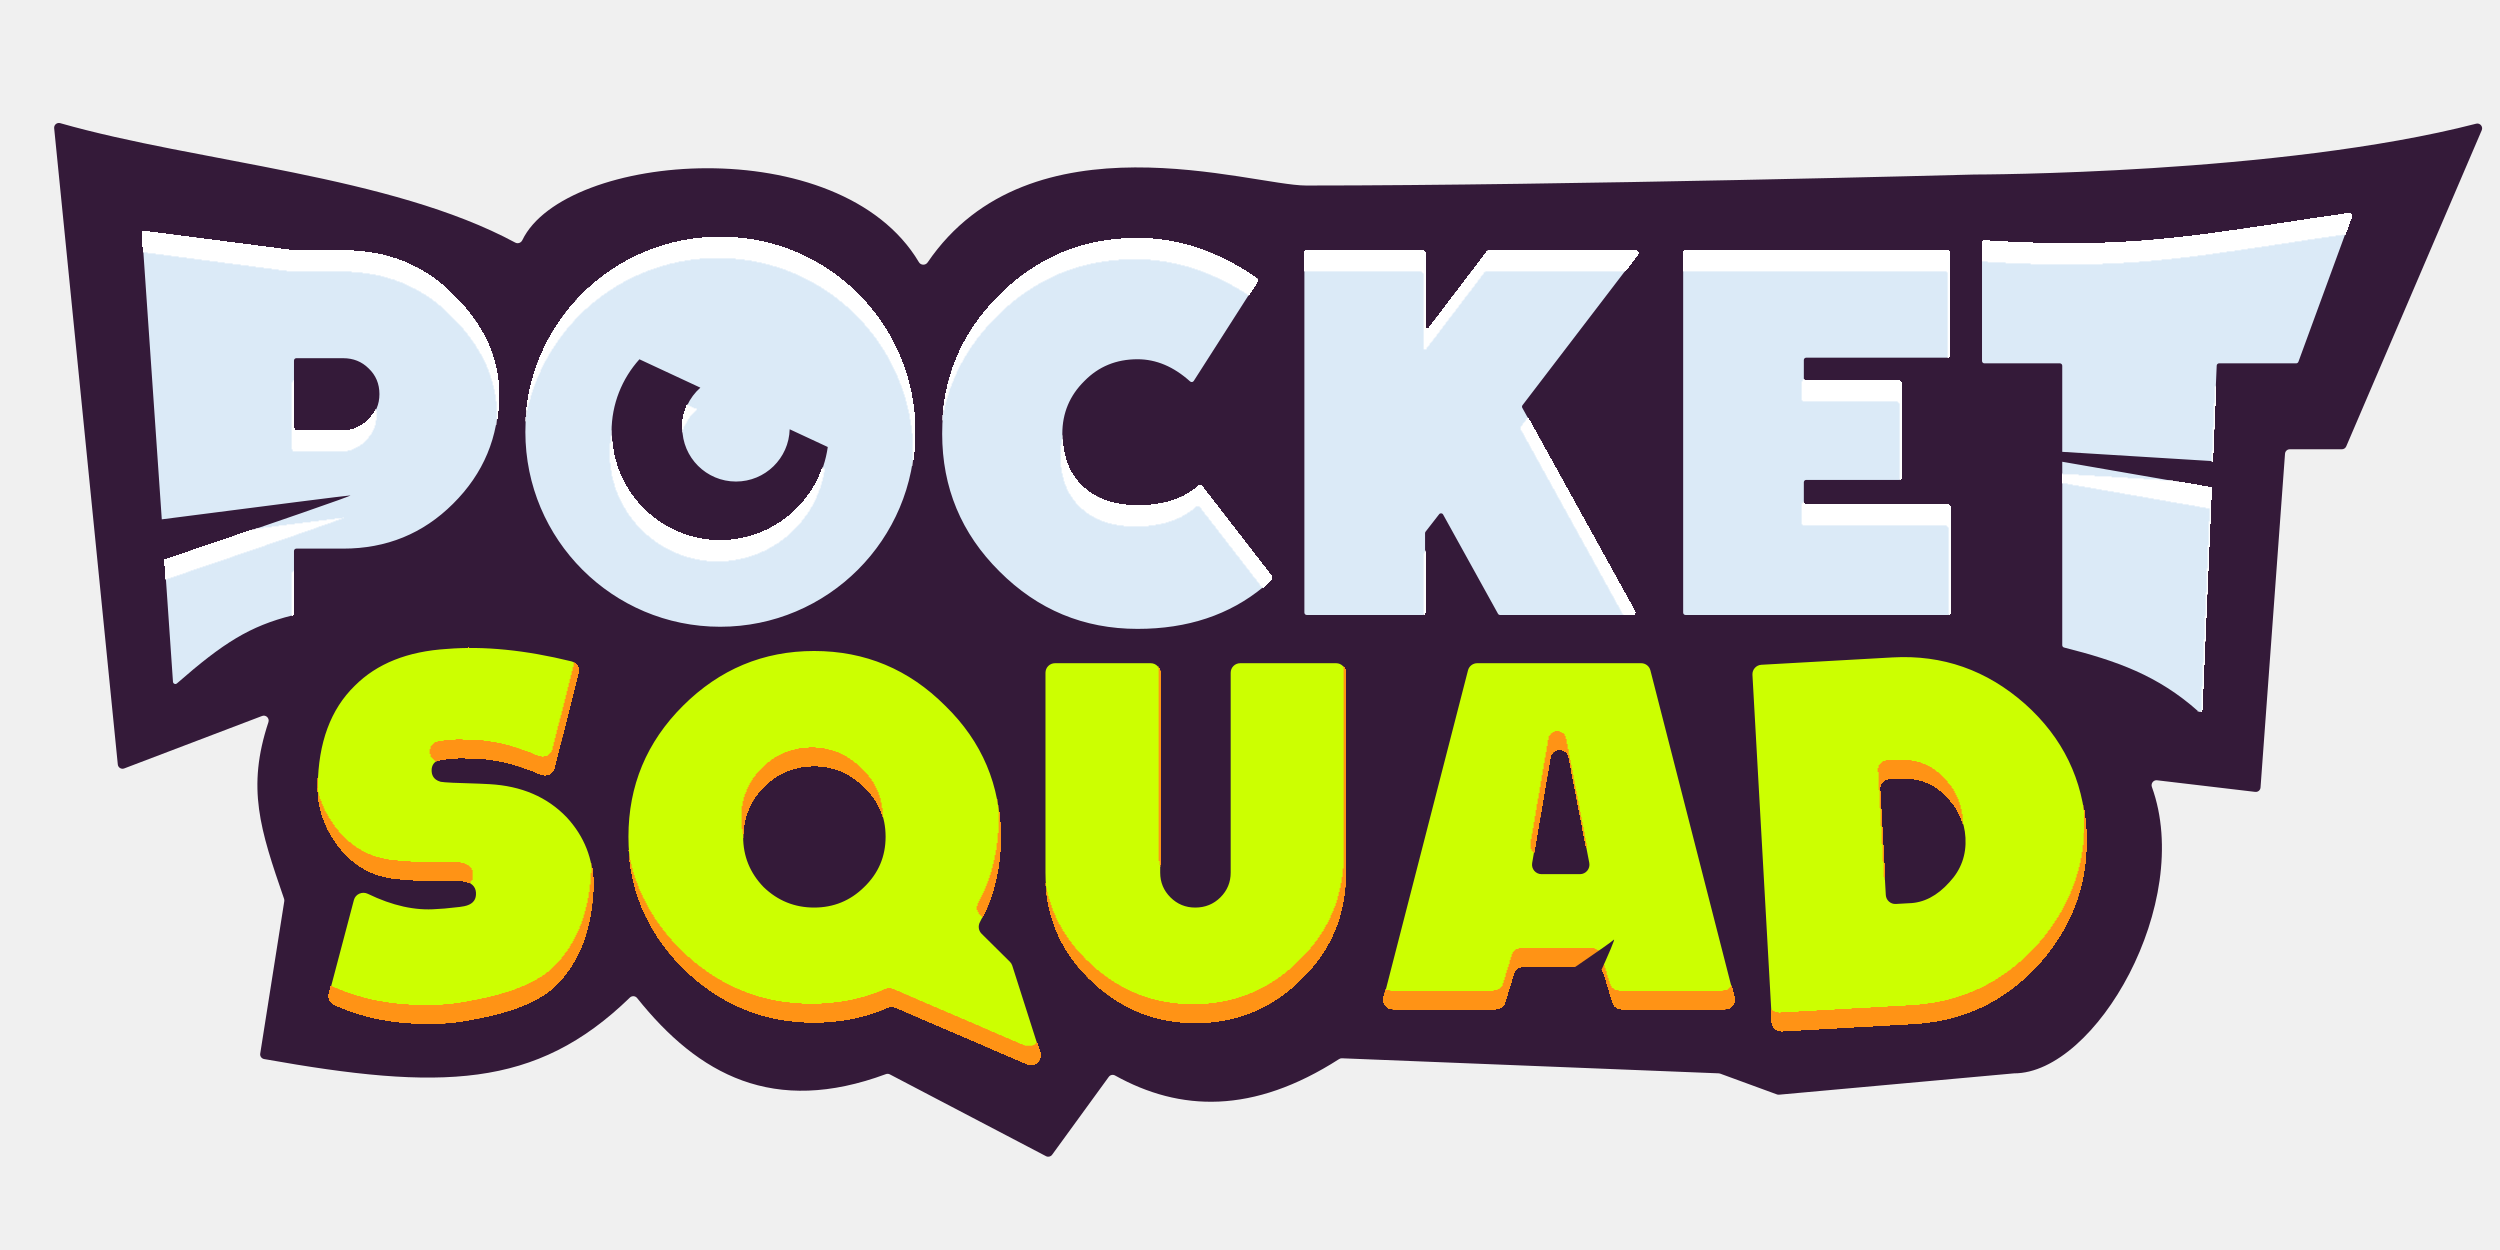
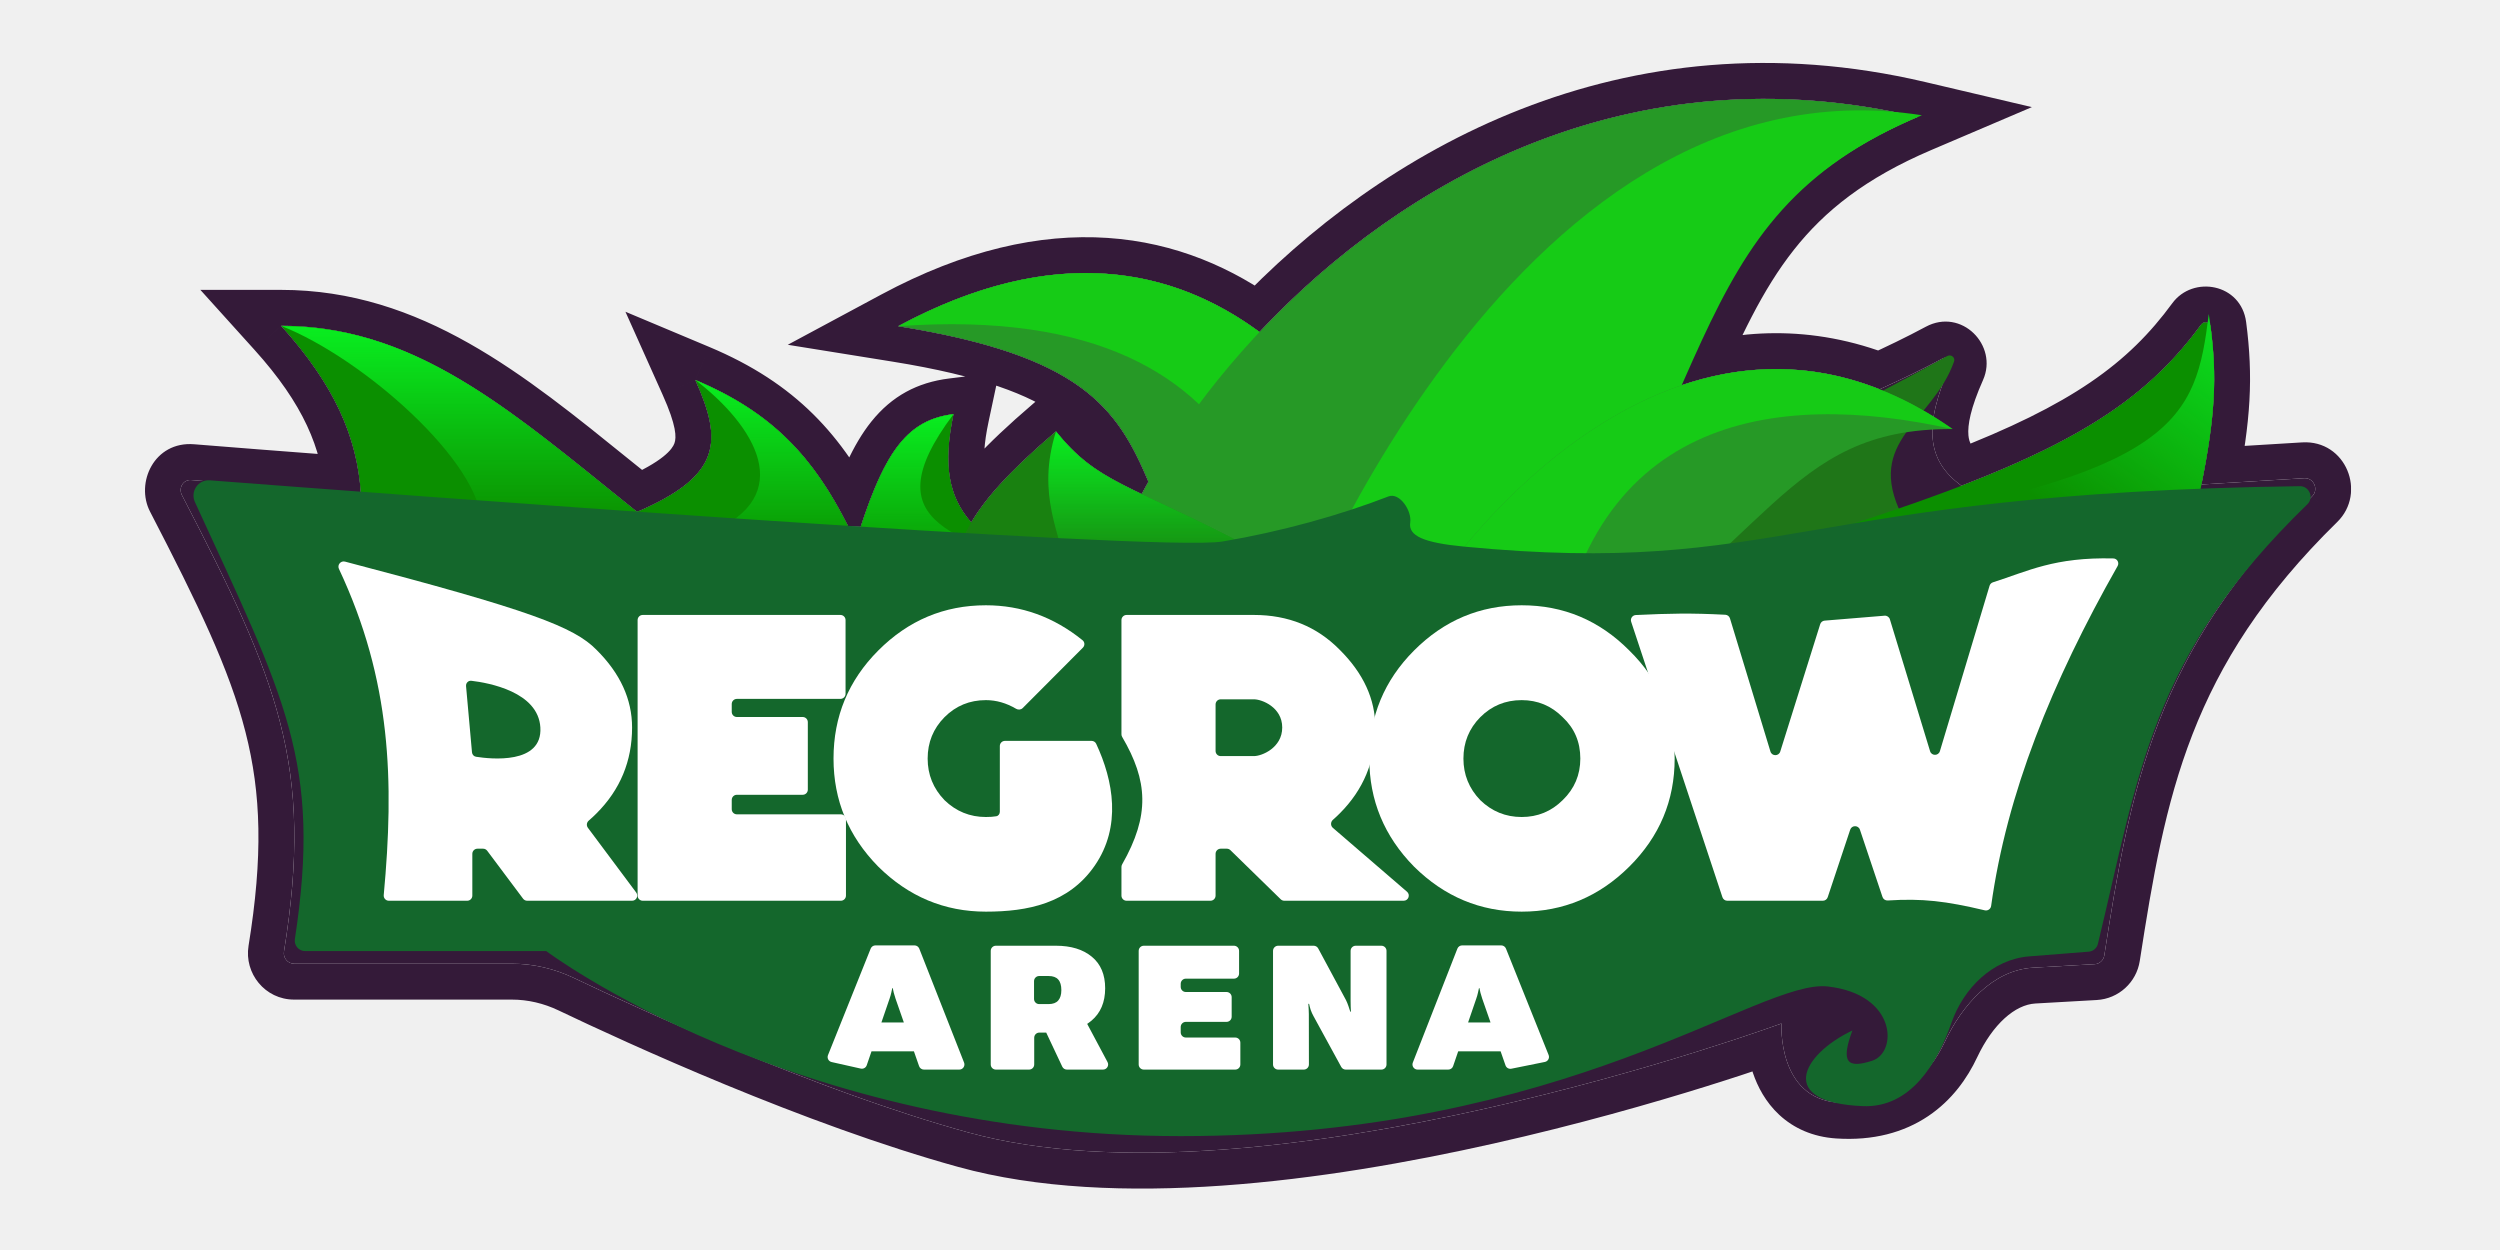
- <svg xmlns="http://www.w3.org/2000/svg" width="512" height="256" viewBox="0 0 512 256" fill="none">
-   <path d="M24.125 156.564L11.092 26.261C11.024 25.573 11.667 25.033 12.331 25.223C40.574 33.275 79.979 35.907 105.535 49.689C106.061 49.973 106.711 49.731 106.97 49.192C115.657 31.151 172.01 26.435 188.197 53.704C188.581 54.351 189.544 54.379 189.967 53.757C211.016 22.854 256.293 37.996 267.498 37.996C320.851 37.996 404.048 35.752 404.329 35.744C404.338 35.744 404.322 35.744 404.331 35.744C404.608 35.744 466.942 35.711 507.12 25.333C507.908 25.129 508.579 25.923 508.259 26.671L480.508 91.422C480.355 91.78 480.003 92.012 479.614 92.012H468.943C468.433 92.012 468.01 92.405 467.973 92.913L462.956 161.284C462.915 161.837 462.422 162.244 461.872 162.179L441.759 159.801C441.017 159.714 440.453 160.463 440.707 161.166C449.311 184.932 429.204 219.826 412.46 219.826L364.346 224.194C364.203 224.207 364.058 224.188 363.923 224.138L352.292 219.878C352.197 219.844 352.097 219.824 351.996 219.82L274.822 216.737C274.621 216.729 274.42 216.785 274.251 216.894C256.59 228.247 241.623 227.64 228.358 220.259C227.923 220.017 227.373 220.132 227.08 220.535L215.469 236.499C215.185 236.89 214.658 237.013 214.231 236.789L182.232 220.029C181.986 219.9 181.692 219.885 181.431 219.981C158.418 228.507 143.071 220.156 130.471 204.39C130.106 203.934 129.417 203.896 128.998 204.303C109.696 223.055 90.211 223.338 54.091 216.894C53.57 216.801 53.209 216.307 53.292 215.784L58.222 184.556C58.247 184.399 58.232 184.235 58.18 184.085C53.253 169.785 50.498 161.416 54.974 147.893C55.236 147.1 54.464 146.332 53.683 146.629L25.439 157.376C24.84 157.604 24.189 157.201 24.125 156.564Z" fill="#341A39" />
-   <g filter="url(#filter0_i_2274_98064)">
-     <path fill-rule="evenodd" clip-rule="evenodd" d="M450.993 145.312C450.976 145.726 450.48 145.931 450.17 145.655C441.9 138.29 433.457 135.336 422.716 132.611C422.5 132.556 422.348 132.361 422.348 132.138V94.566C430.299 95.945 440.668 97.744 452.921 99.87L450.993 145.312ZM453.151 94.436C440.796 93.669 430.347 93.024 422.348 92.536V74.898C422.348 74.629 422.13 74.412 421.861 74.412H406.402C406.133 74.412 405.916 74.194 405.916 73.925V49.773C405.916 49.492 406.16 49.27 406.44 49.288C432.723 50.959 445.793 48.986 467.852 45.657C471.915 45.044 476.282 44.385 481.092 43.695C481.456 43.642 481.745 43.998 481.618 44.343L470.716 74.093C470.646 74.284 470.463 74.412 470.259 74.412H454.467C454.206 74.412 453.992 74.617 453.981 74.877L453.151 94.436ZM369.911 73.251C369.642 73.251 369.425 73.469 369.425 73.738V77.492C369.425 77.761 369.642 77.978 369.911 77.978H388.914C389.183 77.978 389.401 78.196 389.401 78.465V97.797C389.401 98.066 389.183 98.284 388.914 98.284H369.911C369.642 98.284 369.425 98.501 369.425 98.77V102.901C369.425 103.169 369.642 103.387 369.911 103.387H398.929C399.198 103.387 399.415 103.605 399.415 103.873V125.462C399.415 125.731 399.198 125.948 398.929 125.948H345.197C344.928 125.948 344.711 125.731 344.711 125.462V51.821C344.711 51.552 344.928 51.334 345.197 51.334H398.821C399.09 51.334 399.308 51.552 399.308 51.821V72.765C399.308 73.034 399.09 73.251 398.821 73.251H369.911ZM291.852 109.194C291.852 109.086 291.888 108.981 291.954 108.896L294.738 105.312C294.952 105.037 295.379 105.07 295.548 105.375L306.789 125.697C306.875 125.852 307.038 125.948 307.215 125.948H334.372C334.742 125.948 334.977 125.551 334.798 125.227L311.766 83.521C311.673 83.352 311.688 83.144 311.806 82.99L335.406 52.116C335.651 51.796 335.423 51.334 335.02 51.334H304.962C304.81 51.334 304.667 51.406 304.575 51.526L292.726 67.107C292.444 67.478 291.852 67.278 291.852 66.813V51.821C291.852 51.552 291.634 51.334 291.366 51.334H267.624C267.356 51.334 267.138 51.552 267.138 51.821V125.462C267.138 125.731 267.356 125.948 267.624 125.948H291.366C291.634 125.948 291.852 125.731 291.852 125.462V109.194ZM260.376 117.981C260.526 118.175 260.508 118.45 260.335 118.623L258.754 120.2C251.826 125.93 243.229 128.795 232.963 128.795C221.943 128.795 212.52 124.874 204.695 117.031C196.87 109.26 192.957 99.859 192.957 88.829C192.957 77.763 196.87 68.327 204.695 60.52C212.52 52.713 221.943 48.809 232.963 48.809C241.3 48.809 249.428 51.55 257.348 57.03C257.562 57.178 257.62 57.47 257.48 57.689L244.479 78.02C244.315 78.277 243.957 78.32 243.73 78.116C240.372 75.088 236.783 73.573 232.963 73.573C228.619 73.573 224.994 75.06 222.086 78.032C219.071 81.004 217.564 84.603 217.564 88.829C217.564 93.377 218.856 96.905 221.44 99.412C224.168 102.169 228.009 103.548 232.963 103.548C238.318 103.548 242.475 102.221 245.433 99.569C245.65 99.375 245.987 99.398 246.165 99.627L260.376 117.981ZM147.491 128.36C169.526 128.36 187.388 110.498 187.388 88.463C187.388 66.43 169.526 48.567 147.491 48.567C125.457 48.567 107.595 66.43 107.595 88.463C107.595 110.498 125.457 128.36 147.491 128.36ZM147.491 110.711C135.204 110.711 125.244 100.751 125.244 88.463C125.244 82.741 127.404 77.523 130.954 73.581L143.434 79.394C141.164 81.408 139.733 84.348 139.733 87.622C139.733 93.696 144.657 98.62 150.731 98.62C156.708 98.62 161.571 93.853 161.726 87.914L169.527 91.547C168.026 102.375 158.732 110.711 147.491 110.711ZM60.208 73.845C60.208 73.576 60.425 73.359 60.694 73.359H70.276C72.358 73.359 74.099 74.057 75.499 75.454C76.971 76.85 77.707 78.605 77.707 80.718C77.707 82.795 76.971 84.532 75.499 85.928C74.099 87.433 72.358 88.185 70.276 88.185H60.694C60.425 88.185 60.208 87.967 60.208 87.698V73.845ZM60.208 51.334H70.276C79.286 51.334 86.788 54.361 92.783 60.413C99.029 66.572 102.152 73.341 102.152 80.718C102.152 89.492 99.029 96.977 92.783 103.172C86.645 109.296 79.142 112.358 70.276 112.358H60.694C60.425 112.358 60.208 112.575 60.208 112.844V125.567C60.208 125.791 60.053 125.986 59.836 126.041C51.14 128.246 45.761 131.632 36.236 139.961C35.933 140.227 35.453 140.033 35.426 139.631L33.706 114.68C57.309 106.657 72.428 101.437 71.734 101.462C71.07 101.485 56.063 103.4 33.133 106.362L29.102 47.89C29.081 47.584 29.346 47.334 29.65 47.374L60.208 51.334Z" fill="#DBEAF7" />
-   </g>
-   <g filter="url(#filter1_i_2274_98064)">
-     <path fill-rule="evenodd" clip-rule="evenodd" d="M90.251 160.11C89.835 159.993 89.503 159.839 89.255 159.647C88.581 159.134 88.304 158.363 88.425 157.335C88.587 156.441 89.123 155.87 90.033 155.621C90.439 155.533 91.406 155.418 92.937 155.276C93.89 155.196 95.941 155.233 99.092 155.387C102.845 155.754 106.73 156.813 110.746 158.563C111.881 159.057 113.212 158.444 113.515 157.244L118.428 137.789C118.689 136.754 118.068 135.701 117.032 135.446C107.606 133.126 99.109 132.278 91.541 132.9C83.469 133.393 77.169 135.913 72.641 140.461C67.716 145.266 65.195 152.086 65.078 160.919C65.092 165.417 66.486 169.491 69.26 173.14C72.401 177.316 76.543 179.604 81.687 180.003C83.714 180.245 86.863 180.366 91.133 180.363L92.718 180.287C93.812 180.302 94.721 180.377 95.445 180.513C96.903 180.987 97.58 181.909 97.476 183.277C97.399 184.508 96.6 185.28 95.077 185.592C94.774 185.675 93.891 185.786 92.429 185.924C91.614 186.032 90.61 186.115 89.417 186.173C85.052 186.532 80.359 185.494 75.338 183.056C74.197 182.502 72.804 183.093 72.48 184.32L67.414 203.492C67.182 204.372 67.588 205.3 68.413 205.686C75.198 208.86 83.175 210.113 92.343 209.446C102.865 208.051 110.035 205.488 113.85 201.759C118.702 196.855 121.256 190.017 121.513 181.245C121.494 175.929 119.681 171.313 116.074 167.398C112.079 163.228 106.81 160.961 100.267 160.596L98.161 160.494C93.578 160.375 90.941 160.247 90.251 160.11ZM176.969 161.103C174.137 158.277 170.725 156.864 166.732 156.864C162.672 156.864 159.225 158.277 156.393 161.103C153.595 163.928 152.196 167.35 152.196 171.367C152.196 175.35 153.595 178.788 156.393 181.682C159.294 184.473 162.74 185.869 166.732 185.869C170.725 185.869 174.137 184.473 176.969 181.682C179.904 178.856 181.371 175.418 181.371 171.367C181.371 167.247 179.904 163.826 176.969 161.103ZM183.405 206.284C182.893 206.064 182.312 206.076 181.802 206.301C177.175 208.34 172.152 209.359 166.732 209.359C156.393 209.359 147.436 205.631 139.861 198.176C132.422 190.652 128.703 181.716 128.703 171.367C128.703 160.915 132.422 151.979 139.861 144.558C147.368 137.068 156.325 133.323 166.732 133.323C177.174 133.323 186.131 137.068 193.604 144.558C201.145 151.911 204.916 160.847 204.916 171.367C204.916 177.741 203.508 183.565 200.692 188.838C200.273 189.624 200.394 190.597 201.027 191.224L206.829 196.972C207.052 197.192 207.218 197.464 207.313 197.762L212.978 215.513C213.485 217.102 211.888 218.551 210.355 217.891L183.405 206.284ZM417.687 197.222C410.745 204.933 402.12 209.078 391.814 209.656L364.944 211.164C363.871 211.224 362.952 210.404 362.892 209.331L358.9 138.198C358.84 137.125 359.661 136.206 360.734 136.146L387.604 134.638C397.839 134.064 406.874 137.236 414.709 144.154C422.472 151.076 426.643 159.678 427.22 169.961C427.797 180.244 424.619 189.331 417.687 197.222ZM402.528 171.563C402.34 168.219 400.984 165.32 398.461 162.865C396.005 160.334 392.849 159.176 388.993 159.393L386.827 159.514C385.754 159.574 384.933 160.493 384.994 161.566L386.213 183.298C386.273 184.371 387.192 185.192 388.265 185.131L390.917 184.982C393.95 184.92 396.726 183.484 399.243 180.674C401.631 178.124 402.725 175.087 402.528 171.563ZM311.869 197.972C311.014 197.972 310.259 198.53 310.009 199.347L308.19 205.278C307.94 206.095 307.185 206.653 306.33 206.653H285.3C284.029 206.653 283.099 205.454 283.416 204.223L300.645 137.287C300.866 136.427 301.641 135.826 302.529 135.826H336.117C337.006 135.826 337.781 136.428 338.002 137.288L355.157 204.224C355.473 205.455 354.543 206.653 353.273 206.653H332.146C331.287 206.653 330.53 206.09 330.283 205.268L328.505 199.357C328.258 198.535 327.501 197.972 326.642 197.972H311.869ZM323.573 179.027C324.795 179.027 325.714 177.913 325.483 176.713L321.311 155.077C320.901 152.951 317.848 152.984 317.483 155.118L313.786 176.754C313.583 177.942 314.499 179.027 315.704 179.027H323.573ZM275.587 137.771C275.587 136.697 274.716 135.826 273.642 135.826H253.988C252.914 135.826 252.043 136.697 252.043 137.771V178.72C252.043 180.695 251.343 182.38 249.944 183.776C248.545 185.172 246.822 185.87 244.775 185.87C242.795 185.87 241.106 185.172 239.707 183.776C238.308 182.38 237.609 180.695 237.609 178.72V137.771C237.609 136.697 236.738 135.826 235.663 135.826H216.061C214.986 135.826 214.115 136.697 214.115 137.771V178.72C214.115 187.265 217.101 194.482 223.072 200.372C229.249 206.432 236.483 209.461 244.775 209.461C253.271 209.461 260.539 206.432 266.579 200.372C272.585 194.482 275.587 187.265 275.587 178.72V137.771Z" fill="#CCFF01" />
-   </g>
-   <path d="M330.489 192.465C331.369 191.559 324.196 207.003 322.254 210.631C322.034 211.042 321.551 211.175 321.129 210.978L312.238 206.818C311.552 206.497 311.477 205.552 312.106 205.13C318.71 200.695 329.774 193.203 330.489 192.465Z" fill="#341A39" />
+ <svg xmlns="http://www.w3.org/2000/svg" width="478" height="239" viewBox="0 0 478 239" fill="none">
+   <mask id="path-1-outside-1_901_1466" maskUnits="userSpaceOnUse" x="27.543" y="11.906" width="422" height="216" fill="black">
+     <rect fill="white" x="27.543" y="11.906" width="422" height="216" />
+     <path fill-rule="evenodd" clip-rule="evenodd" d="M321.287 73.735C331.474 50.096 339.502 33.919 366.566 22.373C311.778 9.482 267.942 34.623 240.811 63.48C224.342 51.349 201.694 46.272 171.738 62.367C206.624 67.978 213.551 77.791 219.579 92.094C219.132 92.891 218.7 93.682 218.285 94.466C210.639 90.798 206.781 88.515 201.894 82.496C192.844 90.239 188.409 95.319 185.696 99.891C181.313 94.913 180.263 88.782 182.305 79.181C173.635 80.253 169.333 86.136 164.559 100.735C163.759 100.69 162.956 100.645 162.151 100.6C155.572 87.518 147.761 78.88 132.958 72.665C138.267 84.509 137.863 90.964 121.805 97.885C119.874 96.34 117.972 94.803 116.092 93.284L116.089 93.282L116.089 93.282C95.624 76.746 77.73 62.288 53.751 62.288C63.871 73.502 68.293 83.478 68.995 94.308C53.817 93.161 42.068 92.227 36.566 91.784C35.029 91.66 34.072 93.293 34.781 94.662C53.134 130.111 60.071 146.393 54.295 181.947C54.1 183.148 55.02 184.261 56.237 184.261H97.863C101.98 184.261 106.029 185.219 109.744 186.994C122.767 193.215 156.107 208.513 185.056 216.506C241.625 232.123 340.609 195.692 340.609 195.692C340.609 195.692 339.804 210.045 351.513 210.824C362.992 211.589 368.838 205.577 371.815 199.255C375.138 192.199 380.993 185.458 388.779 185.016L400.512 184.351C401.436 184.298 402.198 183.603 402.34 182.689C407.27 150.936 412.1 124.251 442.076 94.903C443.392 93.614 442.411 91.326 440.571 91.435C433.881 91.83 427.322 92.232 420.908 92.635C423.548 79.514 423.899 71.98 422.658 62.475C422.543 61.594 421.402 61.326 420.877 62.042C411.417 74.942 399.399 83.495 375.038 92.874C368.325 88.012 367.774 81.368 372.885 69.87C373.277 68.988 372.304 68.066 371.455 68.523C367.585 70.605 363.592 72.525 359.389 74.436C345.584 68.968 332.651 69.825 321.287 73.735Z" />
+   </mask>
+   <path fill-rule="evenodd" clip-rule="evenodd" d="M321.287 73.735C331.474 50.096 339.502 33.919 366.566 22.373C311.778 9.482 267.942 34.623 240.811 63.48C224.342 51.349 201.694 46.272 171.738 62.367C206.624 67.978 213.551 77.791 219.579 92.094C219.132 92.891 218.7 93.682 218.285 94.466C210.639 90.798 206.781 88.515 201.894 82.496C192.844 90.239 188.409 95.319 185.696 99.891C181.313 94.913 180.263 88.782 182.305 79.181C173.635 80.253 169.333 86.136 164.559 100.735C163.759 100.69 162.956 100.645 162.151 100.6C155.572 87.518 147.761 78.88 132.958 72.665C138.267 84.509 137.863 90.964 121.805 97.885C119.874 96.34 117.972 94.803 116.092 93.284L116.089 93.282L116.089 93.282C95.624 76.746 77.73 62.288 53.751 62.288C63.871 73.502 68.293 83.478 68.995 94.308C53.817 93.161 42.068 92.227 36.566 91.784C35.029 91.66 34.072 93.293 34.781 94.662C53.134 130.111 60.071 146.393 54.295 181.947C54.1 183.148 55.02 184.261 56.237 184.261H97.863C101.98 184.261 106.029 185.219 109.744 186.994C122.767 193.215 156.107 208.513 185.056 216.506C241.625 232.123 340.609 195.692 340.609 195.692C340.609 195.692 339.804 210.045 351.513 210.824C362.992 211.589 368.838 205.577 371.815 199.255C375.138 192.199 380.993 185.458 388.779 185.016L400.512 184.351C401.436 184.298 402.198 183.603 402.34 182.689C407.27 150.936 412.1 124.251 442.076 94.903C443.392 93.614 442.411 91.326 440.571 91.435C433.881 91.83 427.322 92.232 420.908 92.635C423.548 79.514 423.899 71.98 422.658 62.475C422.543 61.594 421.402 61.326 420.877 62.042C411.417 74.942 399.399 83.495 375.038 92.874C368.325 88.012 367.774 81.368 372.885 69.87C373.277 68.988 372.304 68.066 371.455 68.523C367.585 70.605 363.592 72.525 359.389 74.436C345.584 68.968 332.651 69.825 321.287 73.735Z" fill="#341A39" />
+   <path d="M366.566 22.373L369.259 28.686L388.492 20.481L368.138 15.692L366.566 22.373ZM321.287 73.735L314.984 71.019L308.839 85.277L323.52 80.225L321.287 73.735ZM240.811 63.48L236.74 69.006L241.641 72.617L245.811 68.181L240.811 63.48ZM171.738 62.367L168.489 56.321L150.62 65.922L170.648 69.143L171.738 62.367ZM219.579 92.094L225.566 95.45L227.207 92.522L225.904 89.428L219.579 92.094ZM218.285 94.466L215.316 100.654L221.259 103.506L224.348 97.682L218.285 94.466ZM201.894 82.496L207.223 78.17L202.784 72.702L197.432 77.28L201.894 82.496ZM185.696 99.891L180.545 104.427L186.781 111.51L191.598 103.394L185.696 99.891ZM182.305 79.181L189.019 80.609L191.023 71.188L181.463 72.369L182.305 79.181ZM164.559 100.735L164.178 107.588L169.443 107.88L171.082 102.868L164.559 100.735ZM162.151 100.6L156.02 103.684L157.803 107.229L161.764 107.453L162.151 100.6ZM132.958 72.665L135.615 66.337L119.583 59.606L126.695 75.473L132.958 72.665ZM121.805 97.885L117.517 103.244L120.736 105.82L124.521 104.188L121.805 97.885ZM116.092 93.284L120.405 87.945L120.398 87.939L120.391 87.934L116.092 93.284ZM116.089 93.282L111.236 98.135L111.5 98.398L111.79 98.632L116.089 93.282ZM116.089 93.282L120.942 88.429L120.685 88.172L120.403 87.943L116.089 93.282ZM53.751 62.288V55.425H38.312L48.656 66.887L53.751 62.288ZM68.995 94.308L68.478 101.152L76.356 101.746L75.844 93.863L68.995 94.308ZM36.566 91.784L36.016 98.625L36.016 98.625L36.566 91.784ZM34.781 94.662L28.686 97.818L28.686 97.818L34.781 94.662ZM54.295 181.947L47.521 180.847L47.521 180.847L54.295 181.947ZM109.744 186.994L106.785 193.187L106.785 193.187L109.744 186.994ZM185.056 216.506L186.883 209.89L186.883 209.89L185.056 216.506ZM340.609 195.692L347.461 196.076L348.046 185.641L338.238 189.251L340.609 195.692ZM351.513 210.824L351.057 217.673L351.057 217.673L351.513 210.824ZM371.815 199.255L365.606 196.331L365.606 196.331L371.815 199.255ZM388.779 185.016L389.168 191.869L389.168 191.869L388.779 185.016ZM400.512 184.351L400.124 177.498L400.124 177.498L400.512 184.351ZM402.34 182.689L395.558 181.636L395.558 181.636L402.34 182.689ZM442.076 94.903L437.274 89.998L437.274 89.999L442.076 94.903ZM440.571 91.435L440.975 98.287L440.975 98.287L440.571 91.435ZM420.908 92.635L414.18 91.282L412.417 100.046L421.339 99.485L420.908 92.635ZM422.658 62.475L429.463 61.586L429.463 61.586L422.658 62.475ZM420.877 62.042L426.412 66.1L426.412 66.1L420.877 62.042ZM375.038 92.874L371.012 98.433L374.028 100.618L377.504 99.279L375.038 92.874ZM372.885 69.87L379.157 72.658L379.157 72.658L372.885 69.87ZM371.455 68.523L374.706 74.568L374.706 74.568L371.455 68.523ZM359.389 74.436L356.862 80.817L359.575 81.892L362.231 80.684L359.389 74.436ZM363.873 16.06C349.403 22.233 339.661 29.827 332.21 39.267C324.916 48.509 320.053 59.255 314.984 71.019L327.59 76.451C332.707 64.576 336.952 55.415 342.985 47.772C348.861 40.327 356.665 34.059 369.259 28.686L363.873 16.06ZM245.811 68.181C271.88 40.455 313.356 16.904 364.994 29.054L368.138 15.692C310.199 2.06 264.004 28.791 235.81 58.779L245.811 68.181ZM174.986 68.413C189.046 60.859 200.919 58.515 210.87 59.186C220.815 59.858 229.369 63.577 236.74 69.006L244.881 57.954C235.784 51.252 224.78 46.367 211.794 45.491C198.815 44.615 184.386 47.78 168.489 56.321L174.986 68.413ZM225.904 89.428C222.726 81.888 218.878 74.456 210.498 68.406C202.368 62.537 190.668 58.46 172.828 55.59L170.648 69.143C187.694 71.885 196.9 75.52 202.463 79.536C207.775 83.371 210.404 87.996 213.254 94.759L225.904 89.428ZM224.348 97.682C224.738 96.946 225.144 96.202 225.566 95.45L213.592 88.737C213.119 89.581 212.662 90.418 212.221 91.25L224.348 97.682ZM196.565 86.821C202.376 93.979 207.276 96.796 215.316 100.654L221.254 88.278C214.003 84.799 211.186 83.052 207.223 78.17L196.565 86.821ZM191.598 103.394C193.75 99.768 197.531 95.261 206.356 87.711L197.432 77.28C188.156 85.216 183.068 90.871 179.794 96.388L191.598 103.394ZM175.592 77.753C173.312 88.47 174.161 97.177 180.545 104.427L190.847 95.356C188.464 92.649 187.213 89.094 189.019 80.609L175.592 77.753ZM171.082 102.868C173.429 95.691 175.391 91.587 177.321 89.185C178.915 87.2 180.515 86.318 183.147 85.993L181.463 72.369C175.425 73.116 170.538 75.711 166.621 80.586C163.039 85.043 160.462 91.18 158.035 98.602L171.082 102.868ZM164.94 93.882C164.142 93.838 163.341 93.793 162.538 93.747L161.764 107.453C162.572 107.498 163.376 107.543 164.178 107.588L164.94 93.882ZM130.302 78.994C143.351 84.472 150.046 91.806 156.02 103.684L168.283 97.516C161.098 83.231 152.172 73.288 135.615 66.337L130.302 78.994ZM124.521 104.188C132.787 100.626 139.348 96.308 141.842 89.474C144.32 82.681 141.867 75.76 139.221 69.858L126.695 75.473C129.358 81.413 129.358 83.642 128.947 84.768C128.551 85.853 126.882 88.223 119.088 91.582L124.521 104.188ZM111.778 98.623C113.657 100.14 115.571 101.687 117.517 103.244L126.093 92.526C124.177 90.993 122.288 89.466 120.405 87.945L111.778 98.623ZM111.79 98.632L111.793 98.634L120.391 87.934L120.388 87.932L111.79 98.632ZM111.236 98.135L111.236 98.135L120.942 88.429L120.942 88.429L111.236 98.135ZM53.751 69.152C74.886 69.152 90.884 81.74 111.776 98.62L120.403 87.943C100.364 71.752 80.573 55.425 53.751 55.425V69.152ZM75.844 93.863C75.019 81.139 69.739 69.76 58.847 57.69L48.656 66.887C58.004 77.245 61.566 85.816 62.146 94.752L75.844 93.863ZM69.512 87.464C54.348 86.319 42.61 85.385 37.117 84.942L36.016 98.625C41.526 99.069 53.287 100.004 68.478 101.152L69.512 87.464ZM37.117 84.942C29.456 84.326 25.854 92.348 28.686 97.818L40.876 91.507C41.654 93.01 41.562 94.805 40.696 96.229C39.79 97.72 38.016 98.786 36.016 98.625L37.117 84.942ZM28.686 97.818C37.908 115.629 43.853 127.892 46.936 139.964C49.951 151.767 50.3 163.737 47.521 180.847L61.07 183.048C64.066 164.603 63.834 150.655 60.236 136.567C56.707 122.746 50.008 109.144 40.876 91.507L28.686 97.818ZM47.521 180.847C46.668 186.096 50.663 191.124 56.237 191.124V177.398C59.377 177.398 61.532 180.201 61.07 183.047L47.521 180.847ZM56.237 191.124H97.863V177.398H56.237V191.124ZM97.863 191.124C100.911 191.124 103.953 191.834 106.785 193.187L112.702 180.801C108.105 178.604 103.048 177.398 97.863 177.398V191.124ZM106.785 193.187C119.84 199.423 153.65 214.955 183.23 223.122L186.883 209.89C158.564 202.071 125.693 187.007 112.702 180.801L106.785 193.187ZM183.23 223.122C213.299 231.423 253.669 225.822 285.552 218.651C301.687 215.023 316.012 210.903 326.303 207.692C331.452 206.085 335.6 204.703 338.471 203.719C339.906 203.227 341.022 202.835 341.785 202.563C342.167 202.427 342.46 202.322 342.66 202.249C342.76 202.213 342.837 202.185 342.891 202.165C342.917 202.156 342.938 202.148 342.953 202.143C342.96 202.14 342.966 202.138 342.971 202.136C342.973 202.135 342.975 202.134 342.976 202.134C342.978 202.133 342.979 202.133 340.609 195.692C338.238 189.251 338.239 189.251 338.239 189.25C338.238 189.251 338.238 189.251 338.238 189.251C338.236 189.252 338.233 189.253 338.228 189.254C338.219 189.258 338.204 189.263 338.183 189.271C338.14 189.287 338.075 189.31 337.986 189.343C337.808 189.407 337.539 189.504 337.181 189.631C336.467 189.886 335.401 190.261 334.019 190.734C331.255 191.682 327.229 193.024 322.214 194.588C312.178 197.72 298.222 201.732 282.54 205.259C250.788 212.4 213.383 217.206 186.883 209.89L183.23 223.122ZM340.609 195.692C333.756 195.308 333.756 195.311 333.756 195.313C333.756 195.314 333.755 195.317 333.755 195.319C333.755 195.323 333.755 195.328 333.755 195.332C333.754 195.342 333.754 195.352 333.753 195.363C333.752 195.384 333.751 195.41 333.749 195.439C333.747 195.497 333.744 195.57 333.742 195.656C333.737 195.827 333.733 196.053 333.733 196.325C333.735 196.868 333.754 197.61 333.824 198.488C333.96 200.211 334.302 202.635 335.177 205.19C336.048 207.733 337.554 210.71 340.206 213.166C342.964 215.721 346.607 217.376 351.057 217.673L351.969 203.976C350.564 203.882 349.917 203.451 349.533 203.096C349.043 202.641 348.554 201.884 348.163 200.742C347.776 199.61 347.587 198.398 347.508 197.405C347.47 196.926 347.461 196.54 347.46 196.295C347.46 196.174 347.462 196.09 347.463 196.051C347.464 196.031 347.464 196.023 347.464 196.027C347.464 196.029 347.464 196.034 347.463 196.042C347.463 196.046 347.463 196.051 347.462 196.057C347.462 196.059 347.462 196.062 347.462 196.066C347.462 196.067 347.462 196.07 347.462 196.071C347.461 196.073 347.461 196.076 340.609 195.692ZM351.057 217.673C358.149 218.145 364.022 216.526 368.682 213.393C373.255 210.318 376.17 206.118 378.025 202.18L365.606 196.331C364.484 198.714 362.987 200.681 361.023 202.001C359.146 203.263 356.356 204.268 351.969 203.976L351.057 217.673ZM378.025 202.18C381.038 195.782 385.282 192.089 389.168 191.869L388.391 178.164C376.703 178.826 369.239 188.617 365.606 196.331L378.025 202.18ZM389.168 191.869L400.901 191.203L400.124 177.498L388.391 178.164L389.168 191.869ZM400.901 191.203C405.077 190.967 408.487 187.836 409.122 183.742L395.558 181.636C395.91 179.371 397.796 177.63 400.124 177.498L400.901 191.203ZM409.122 183.742C414.003 152.311 418.562 127.529 446.877 99.807L437.274 89.999C405.638 120.972 400.538 149.56 395.558 181.636L409.122 183.742ZM446.877 99.807C452.56 94.243 448.579 84.087 440.167 84.584L440.975 98.287C436.243 98.566 434.225 92.984 437.274 89.998L446.877 99.807ZM440.167 84.584C433.466 84.979 426.899 85.382 420.478 85.785L421.339 99.485C427.746 99.082 434.295 98.681 440.975 98.287L440.167 84.584ZM415.852 63.364C416.972 71.939 416.712 78.692 414.18 91.282L427.637 93.989C430.383 80.336 430.826 72.022 429.463 61.586L415.852 63.364ZM426.412 66.1C423.504 70.066 416.588 69.001 415.852 63.364L429.463 61.586C428.497 54.188 419.3 52.585 415.342 57.983L426.412 66.1ZM377.504 99.279C402.555 89.635 415.894 80.444 426.412 66.1L415.342 57.983C406.941 69.44 396.243 77.356 372.572 86.469L377.504 99.279ZM366.614 67.082C363.909 73.166 362.193 79.011 362.692 84.484C363.241 90.498 366.345 95.052 371.012 98.433L379.064 87.316C377.019 85.834 376.49 84.635 376.363 83.237C376.186 81.298 376.75 78.072 379.157 72.658L366.614 67.082ZM374.706 74.568C372.117 75.96 369.415 75.093 367.924 73.685C366.445 72.289 365.448 69.704 366.614 67.082L379.157 72.658C382.105 66.027 375.034 58.805 368.204 62.478L374.706 74.568ZM362.231 80.684C366.514 78.735 370.656 76.746 374.706 74.568L368.204 62.478C364.514 64.463 360.669 66.314 356.548 68.189L362.231 80.684ZM323.52 80.225C333.582 76.763 344.807 76.042 356.862 80.817L361.917 68.055C346.362 61.894 331.719 62.887 319.053 67.245L323.52 80.225Z" fill="#341A39" mask="url(#path-1-outside-1_901_1466)" />
+   <path d="M171.747 62.367C235.591 72.636 205.797 96.974 248.215 137.16C261.093 133.138 268.022 130.301 277.06 118.149C277.06 118.149 248.212 21.283 171.747 62.367Z" fill="#269926" />
+   <path d="M171.747 62.367C248.215 56.852 246.314 112.489 248.215 137.16C261.093 133.138 268.022 130.301 277.06 118.149C277.06 118.149 248.212 21.283 171.747 62.367Z" fill="#16CB16" />
+   <path d="M366.576 22.373C318.753 42.775 330.368 77.636 284.48 142.574C266.223 140.642 227.876 139.427 212.575 125.621C197.273 111.816 261.957 -2.242 366.576 22.373Z" fill="#269926" />
+   <path d="M367.466 22.035C319.493 42.08 330.848 77.027 284.478 141.621C266.235 139.553 245.11 125.88 245.11 125.88C245.11 125.88 287.813 9.616 367.466 22.035Z" fill="#16CB16" />
+   <path d="M372.289 68.086C353.78 78.401 325.057 91.879 296.556 111.575L363.654 98.541C356.457 84.148 369.488 80.736 373.609 69.142C373.896 68.336 373.037 67.669 372.289 68.086Z" fill="#1F7618" />
+   <path d="M373.332 82.039C340.983 81.846 338.982 104.62 296.713 130.328C286.769 124.705 281.539 121.123 276.222 109.454C276.222 109.454 320.381 45.019 373.332 82.039Z" fill="#269926" />
+   <path d="M373.334 82.039C339.072 74.413 302.53 79.529 296.714 130.328C286.771 124.705 281.541 121.123 276.224 109.454C276.224 109.454 320.383 45.019 373.334 82.039Z" fill="#16CB16" />
+   <path d="M53.761 62.289C64.811 74.532 69.066 85.3 69.106 97.315L125.028 100.441C100.609 81.159 81.156 62.289 53.761 62.289Z" fill="#0B8F00" />
+   <path d="M53.845 62.343C69.35 68.461 92.093 88.404 92.132 100.419H125.145C99.832 80.59 81.24 62.343 53.845 62.343Z" fill="url(#paint0_linear_901_1466)" />
+   <path d="M132.968 72.665C138.404 84.793 137.85 91.27 120.631 98.384L118.541 107.166L164.38 105.268C157.277 89.527 149.465 79.591 132.968 72.665Z" fill="#0B8F00" />
+   <path d="M132.968 72.665C144.218 81.274 152.767 94.808 135.548 101.922L118.541 107.166L164.38 105.268C157.277 89.527 149.465 79.591 132.968 72.665Z" fill="url(#paint1_linear_901_1466)" />
+   <path d="M182.315 79.181C172.149 80.438 167.989 88.308 162.033 109.081L202.179 110.545C184.846 102.37 178.677 96.278 182.315 79.181Z" fill="#0B8F00" />
+   <path d="M182.315 79.181C172.149 80.438 167.989 88.308 162.033 109.081L202.179 110.545C184.846 102.37 165.761 101.207 182.315 79.181Z" fill="url(#paint2_linear_901_1466)" />
+   <path d="M201.904 82.495C209.945 92.402 215.203 92.187 239.134 104.682L182.495 106.821C185.083 99.834 188.207 94.213 201.904 82.495Z" fill="#198110" />
+   <path d="M201.904 82.495C209.945 92.402 215.203 92.187 239.134 104.682L203.927 109.609C202.944 102.101 198.028 94.86 201.904 82.495Z" fill="url(#paint3_linear_901_1466)" />
+   <path d="M420.886 62.041C408.707 78.651 392.285 88.055 350.736 101.294L419.811 97.872C423.444 81.38 424.065 73.177 422.667 62.475C422.552 61.594 421.411 61.325 420.886 62.041Z" fill="#0B8F00" />
+   <path d="M422.32 60.026C419.811 80.216 416.504 90.758 350.736 101.294L419.811 97.872C423.715 80.146 424.141 71.996 422.32 60.026Z" fill="url(#paint4_linear_901_1466)" />
+   <path d="M37.274 96.006C54.516 133.51 61.543 145.803 56.381 179.55C56.198 180.746 57.116 181.847 58.326 181.847H104.441C104.441 181.847 151.413 217.226 225.74 217.226C300.067 217.226 336.306 187.084 349.515 188.618C362.724 190.152 362.834 201.241 357.96 202.815C353.087 204.388 351.952 203.037 354.177 197.029C344.386 201.702 339.712 210.826 356.18 211.493C365.335 211.865 370.413 203.267 373.118 195.558C375.446 188.924 380.979 183.411 387.988 182.858L399.371 181.959C400.214 181.892 400.922 181.284 401.121 180.462C409.021 147.853 411.101 125.578 441.179 96.404C442.467 95.155 441.526 92.934 439.732 92.957C343.635 94.238 340.648 110.359 279.93 104.511C272.141 103.761 269.243 102.45 269.634 99.893C269.976 97.652 267.59 94.096 265.477 94.916C256.241 98.503 244.909 101.656 233.757 103.533C221.451 105.604 69.579 94.098 40.122 91.838C37.888 91.666 36.338 93.97 37.274 96.006Z" fill="#14672C" />
+   <path d="M112.567 156.903C112.166 157.249 112.087 157.847 112.404 158.271L121.645 170.656C122.127 171.303 121.666 172.223 120.859 172.223H100.798C100.489 172.223 100.198 172.077 100.013 171.83L93.151 162.663C92.966 162.415 92.675 162.27 92.367 162.27H91.289C90.748 162.27 90.309 162.709 90.309 163.25V171.242C90.309 171.784 89.87 172.223 89.328 172.223H74.347C73.768 172.223 73.316 171.722 73.369 171.146C75.384 149.366 74.842 130.115 64.802 108.766C64.444 108.006 65.153 107.166 65.966 107.379C101.488 116.679 109.749 119.879 114.031 124.227C118.579 128.738 120.854 133.695 120.854 139.098C120.854 145.524 118.579 151.005 114.031 155.542C113.555 156.02 113.067 156.474 112.567 156.903ZM90.244 143.842C90.282 144.272 90.591 144.624 91.018 144.692C93.792 145.131 103.732 146.217 103.318 139.098C102.922 132.274 93.434 130.558 90.13 130.166C89.536 130.096 89.055 130.594 89.109 131.189L90.244 143.842Z" fill="white" />
+   <path d="M161.67 132.649C161.67 133.19 161.231 133.629 160.689 133.629H140.889C140.347 133.629 139.908 134.068 139.908 134.61V136.111C139.908 136.652 140.347 137.091 140.889 137.091H153.475C154.016 137.091 154.455 137.53 154.455 138.072V150.982C154.455 151.523 154.016 151.962 153.475 151.962H140.889C140.347 151.962 139.908 152.401 139.908 152.943V154.719C139.908 155.261 140.347 155.7 140.889 155.7H160.768C161.309 155.7 161.748 156.139 161.748 156.68V171.242C161.748 171.784 161.309 172.223 160.768 172.223H122.891C122.35 172.223 121.911 171.784 121.911 171.242V118.559C121.911 118.017 122.35 117.578 122.891 117.578H160.689C161.231 117.578 161.67 118.017 161.67 118.559V132.649Z" fill="white" />
+   <path d="M209.323 165.496C204.318 172.769 196.449 174.308 188.503 174.308C180.582 174.308 173.72 171.436 167.917 165.692C162.219 159.896 159.369 153.011 159.369 145.038C159.369 136.987 162.219 130.102 167.917 124.384C173.668 118.614 180.53 115.729 188.503 115.729C195.303 115.729 201.462 117.956 206.981 122.41C207.425 122.768 207.451 123.431 207.048 123.835L195.54 135.381C195.21 135.712 194.694 135.761 194.291 135.524C192.414 134.418 190.484 133.865 188.503 133.865C185.392 133.865 182.752 134.954 180.582 137.131C178.439 139.308 177.367 141.943 177.367 145.038C177.367 148.107 178.439 150.756 180.582 152.985C182.804 155.136 185.444 156.211 188.503 156.211C189.298 156.211 189.962 156.163 190.495 156.067C190.905 155.993 191.169 155.617 191.169 155.2V142.635C191.169 142.094 191.608 141.655 192.15 141.655H208.71C209.085 141.655 209.428 141.868 209.588 142.208C212.889 149.259 214.466 158.023 209.323 165.496Z" fill="white" />
+   <path d="M254.853 156.75C254.391 157.156 254.376 157.881 254.842 158.282L269.021 170.5C269.709 171.093 269.286 172.223 268.377 172.223C258.74 172.223 253.425 172.223 245.563 172.223C245.307 172.223 245.059 172.123 244.876 171.944L235.253 162.549C235.07 162.37 234.824 162.27 234.568 162.27H233.399C232.857 162.27 232.418 162.709 232.418 163.25V171.242C232.418 171.784 231.979 172.223 231.438 172.223H215.401C214.86 172.223 214.421 171.784 214.421 171.242V165.758C214.421 165.586 214.468 165.415 214.553 165.265C219.899 155.877 219.486 149.317 214.559 140.9C214.47 140.749 214.421 140.574 214.421 140.398V118.559C214.421 118.017 214.86 117.578 215.401 117.578H239.751C246.312 117.578 251.775 119.795 256.141 124.227C260.689 128.738 262.963 133.695 262.963 139.098C262.963 145.524 260.689 151.005 256.141 155.542C255.721 155.964 255.292 156.366 254.853 156.75ZM232.418 143.586C232.418 144.127 232.857 144.566 233.399 144.566H239.751C241.267 144.566 245.162 142.977 245.162 139.098C245.162 135.219 241.267 133.708 239.751 133.708H233.399C232.857 133.708 232.418 134.147 232.418 134.689V143.586Z" fill="white" />
+   <path d="M311.53 165.692C305.753 171.436 298.891 174.308 290.944 174.308C283.024 174.308 276.162 171.436 270.359 165.692C264.66 159.896 261.811 153.011 261.811 145.038C261.811 136.987 264.66 130.102 270.359 124.384C276.11 118.614 282.971 115.729 290.944 115.729C298.943 115.729 305.805 118.614 311.53 124.384C317.307 130.049 320.195 136.934 320.195 145.038C320.195 153.064 317.307 159.948 311.53 165.692ZM298.786 137.131C296.617 134.954 294.003 133.865 290.944 133.865C287.833 133.865 285.193 134.954 283.024 137.131C280.88 139.308 279.808 141.943 279.808 145.038C279.808 148.107 280.88 150.756 283.024 152.985C285.246 155.136 287.886 156.211 290.944 156.211C294.003 156.211 296.617 155.136 298.786 152.985C301.034 150.808 302.158 148.159 302.158 145.038C302.158 141.865 301.034 139.229 298.786 137.131Z" fill="white" />
+   <path d="M355.617 158.638C355.318 157.746 354.055 157.747 353.757 158.64L349.457 171.552C349.324 171.953 348.949 172.223 348.527 172.223H330.259C329.836 172.223 329.461 171.952 329.328 171.551L311.88 118.882C311.676 118.266 312.117 117.626 312.765 117.595C319.228 117.291 323.268 117.195 329.885 117.541C330.296 117.563 330.649 117.84 330.769 118.234L338.508 143.692C338.789 144.615 340.093 144.621 340.382 143.701L348.021 119.347C348.14 118.966 348.478 118.695 348.876 118.663L360.327 117.722C360.787 117.684 361.211 117.972 361.345 118.413L369.031 143.63C369.314 144.558 370.629 144.555 370.908 143.626L380.407 111.994C380.5 111.681 380.745 111.436 381.056 111.337C387.773 109.2 392.776 106.497 404.073 106.773C404.806 106.791 405.248 107.589 404.886 108.227C392.253 130.5 383.69 151.74 380.702 173.226C380.622 173.803 380.059 174.187 379.492 174.053C372.002 172.284 367.611 171.753 360.933 172.172C360.486 172.2 360.074 171.927 359.932 171.503L355.617 158.638Z" fill="white" />
+   <path d="M158.311 201.741C158.087 202.302 158.417 202.93 159.006 203.063L164.578 204.315C165.066 204.424 165.558 204.149 165.72 203.676L170.087 190.941C170.228 190.54 170.337 190.16 170.413 189.802C170.495 189.465 170.557 189.18 170.6 188.949C170.605 188.925 170.625 188.908 170.649 188.908V188.908C170.673 188.908 170.693 188.924 170.698 188.947C170.75 189.178 170.813 189.464 170.884 189.802C170.971 190.15 171.085 190.529 171.226 190.941L175.73 203.85C175.867 204.243 176.239 204.507 176.656 204.507H183.418C184.109 204.507 184.584 203.811 184.331 203.168L175.765 181.38C175.617 181.005 175.255 180.758 174.852 180.758H167.384C166.983 180.758 166.622 181.002 166.473 181.374L158.311 201.741ZM163.918 199.762C163.741 200.388 164.211 201.01 164.861 201.01H176.949C177.602 201.01 178.072 200.384 177.891 199.757L176.864 196.204C176.742 195.784 176.358 195.496 175.922 195.496H165.867C165.429 195.496 165.044 195.787 164.924 196.209L163.918 199.762Z" fill="white" />
+   <path d="M189.429 203.527C189.429 204.068 189.868 204.507 190.409 204.507H196.76C197.302 204.507 197.741 204.068 197.741 203.527V198.412C197.741 197.87 198.18 197.431 198.721 197.431H201.824C204.632 197.399 206.915 196.645 208.672 195.17C210.428 193.696 211.307 191.624 211.307 188.957C211.307 186.332 210.456 184.321 208.753 182.922C207.061 181.523 204.773 180.823 201.889 180.823H190.409C189.868 180.823 189.429 181.262 189.429 181.804V203.527ZM198.689 191.982C198.147 191.982 197.708 191.543 197.708 191.002V187.595C197.708 187.053 198.147 186.614 198.689 186.614H200.49C201.325 186.614 201.937 186.837 202.328 187.281C202.729 187.715 202.93 188.393 202.93 189.315C202.93 190.182 202.729 190.844 202.328 191.299C201.937 191.754 201.325 191.982 200.49 191.982H198.689ZM203.104 203.945C203.266 204.288 203.611 204.507 203.991 204.507H210.894C211.634 204.507 212.107 203.719 211.759 203.066L206.748 193.659C206.555 193.297 206.157 193.093 205.75 193.149L199.811 193.964C199.156 194.054 198.776 194.754 199.058 195.353L203.104 203.945Z" fill="white" />
+   <path d="M217.716 203.527C217.716 204.068 218.155 204.507 218.697 204.507H236.174C236.716 204.507 237.155 204.068 237.155 203.527V199.355C237.155 198.814 236.716 198.375 236.174 198.375H226.732C226.191 198.375 225.752 197.936 225.752 197.394V196.362C225.752 195.821 226.191 195.382 226.732 195.382H234.515C235.056 195.382 235.495 194.943 235.495 194.401V190.653C235.495 190.111 235.056 189.672 234.515 189.672H226.732C226.191 189.672 225.752 189.233 225.752 188.692V188.099C225.752 187.558 226.191 187.119 226.732 187.119H235.93C236.472 187.119 236.911 186.68 236.911 186.138V181.804C236.911 181.262 236.472 180.823 235.93 180.823H218.697C218.155 180.823 217.716 181.262 217.716 181.804V203.527Z" fill="white" />
+   <path d="M243.402 203.527C243.402 204.068 243.841 204.507 244.382 204.507H249.284C249.826 204.507 250.265 204.067 250.264 203.525L250.25 193.885C250.25 193.549 250.239 193.229 250.217 192.926C250.197 192.635 250.177 192.326 250.157 191.999C250.154 191.955 250.19 191.917 250.234 191.917V191.917C250.271 191.917 250.303 191.944 250.31 191.98C250.376 192.321 250.475 192.696 250.608 193.105C250.759 193.527 250.944 193.934 251.161 194.325L256.445 203.997C256.617 204.312 256.947 204.507 257.305 204.507H264.12C264.662 204.507 265.101 204.068 265.101 203.527V181.804C265.101 181.262 264.662 180.823 264.12 180.823H259.217C258.675 180.823 258.236 181.262 258.236 181.804V191.397C258.236 191.776 258.242 192.123 258.253 192.438C258.263 192.721 258.278 193.032 258.297 193.371C258.299 193.412 258.267 193.446 258.226 193.446V193.446C258.194 193.446 258.166 193.424 258.157 193.393C258.072 193.071 257.957 192.72 257.813 192.34C257.673 191.928 257.515 191.548 257.342 191.201L252.04 181.34C251.869 181.022 251.537 180.823 251.176 180.823H244.382C243.841 180.823 243.402 181.262 243.402 181.804V203.527Z" fill="white" />
+   <path d="M270.13 203.17C269.879 203.813 270.353 204.507 271.044 204.507H276.91C277.329 204.507 277.702 204.241 277.837 203.845L282.262 190.941C282.403 190.54 282.512 190.16 282.588 189.802C282.67 189.465 282.732 189.18 282.775 188.949C282.78 188.925 282.8 188.908 282.825 188.908V188.908C282.848 188.908 282.868 188.924 282.873 188.947C282.925 189.178 282.988 189.464 283.059 189.802C283.146 190.15 283.26 190.529 283.401 190.941L287.853 203.7C288.014 204.162 288.492 204.435 288.973 204.338L295.381 203.043C295.981 202.922 296.324 202.286 296.097 201.717L287.942 181.374C287.793 181.002 287.433 180.758 287.032 180.758H279.565C279.161 180.758 278.799 181.006 278.651 181.382L270.13 203.17ZM276.093 199.762C275.916 200.388 276.386 201.01 277.036 201.01H289.124C289.777 201.01 290.247 200.384 290.066 199.757L289.039 196.204C288.917 195.784 288.533 195.496 288.097 195.496H278.043C277.604 195.496 277.219 195.787 277.099 196.209L276.093 199.762Z" fill="white" />
  <defs>
-     <filter id="filter0_i_2274_98064" x="29.101" y="43.69" width="452.547" height="102.092" filterUnits="userSpaceOnUse" color-interpolation-filters="sRGB">
-       <feFlood flood-opacity="0" result="BackgroundImageFix" />
-       <feBlend mode="normal" in="SourceGraphic" in2="BackgroundImageFix" result="shape" />
-       <feColorMatrix in="SourceAlpha" type="matrix" values="0 0 0 0 0 0 0 0 0 0 0 0 0 0 0 0 0 0 127 0" result="hardAlpha" />
-       <feOffset dx="-0.486" dy="4.377" />
-       <feComposite in2="hardAlpha" operator="arithmetic" k2="-1" k3="1" />
-       <feColorMatrix type="matrix" values="0 0 0 0 1 0 0 0 0 1 0 0 0 0 1 0 0 0 1 0" />
-       <feBlend mode="normal" in2="shape" result="effect1_innerShadow_2274_98064" />
-     </filter>
-     <filter id="filter1_i_2274_98064" x="65.078" y="132.702" width="362.208" height="85.352" filterUnits="userSpaceOnUse" color-interpolation-filters="sRGB">
-       <feFlood flood-opacity="0" result="BackgroundImageFix" />
-       <feBlend mode="normal" in="SourceGraphic" in2="BackgroundImageFix" result="shape" />
-       <feColorMatrix in="SourceAlpha" type="matrix" values="0 0 0 0 0 0 0 0 0 0 0 0 0 0 0 0 0 0 127 0" result="hardAlpha" />
-       <feOffset dx="-0.486" dy="-3.891" />
-       <feComposite in2="hardAlpha" operator="arithmetic" k2="-1" k3="1" />
-       <feColorMatrix type="matrix" values="0 0 0 0 1 0 0 0 0 0.578 0 0 0 0 0.082 0 0 0 1 0" />
-       <feBlend mode="normal" in2="shape" result="effect1_innerShadow_2274_98064" />
-     </filter>
+     <linearGradient id="paint0_linear_901_1466" x1="89.495" y1="62.343" x2="89.495" y2="100.419" gradientUnits="userSpaceOnUse">
+       <stop stop-color="#09EE20" />
+       <stop offset="1" stop-color="#09EE20" stop-opacity="0" />
+     </linearGradient>
+     <linearGradient id="paint1_linear_901_1466" x1="141.46" y1="72.665" x2="141.46" y2="107.166" gradientUnits="userSpaceOnUse">
+       <stop stop-color="#09EE20" />
+       <stop offset="1" stop-color="#09EE20" stop-opacity="0" />
+     </linearGradient>
+     <linearGradient id="paint2_linear_901_1466" x1="182.106" y1="79.181" x2="182.106" y2="110.545" gradientUnits="userSpaceOnUse">
+       <stop stop-color="#09EE20" />
+       <stop offset="1" stop-color="#09EE20" stop-opacity="0" />
+     </linearGradient>
+     <linearGradient id="paint3_linear_901_1466" x1="219.785" y1="82.495" x2="219.785" y2="109.609" gradientUnits="userSpaceOnUse">
+       <stop stop-color="#09EE20" />
+       <stop offset="1" stop-color="#09EE20" stop-opacity="0" />
+     </linearGradient>
+     <linearGradient id="paint4_linear_901_1466" x1="412.237" y1="57.402" x2="387.046" y2="93.757" gradientUnits="userSpaceOnUse">
+       <stop stop-color="#0CD81C" />
+       <stop offset="1" stop-color="#0CD81C" stop-opacity="0" />
+     </linearGradient>
  </defs>
</svg>
